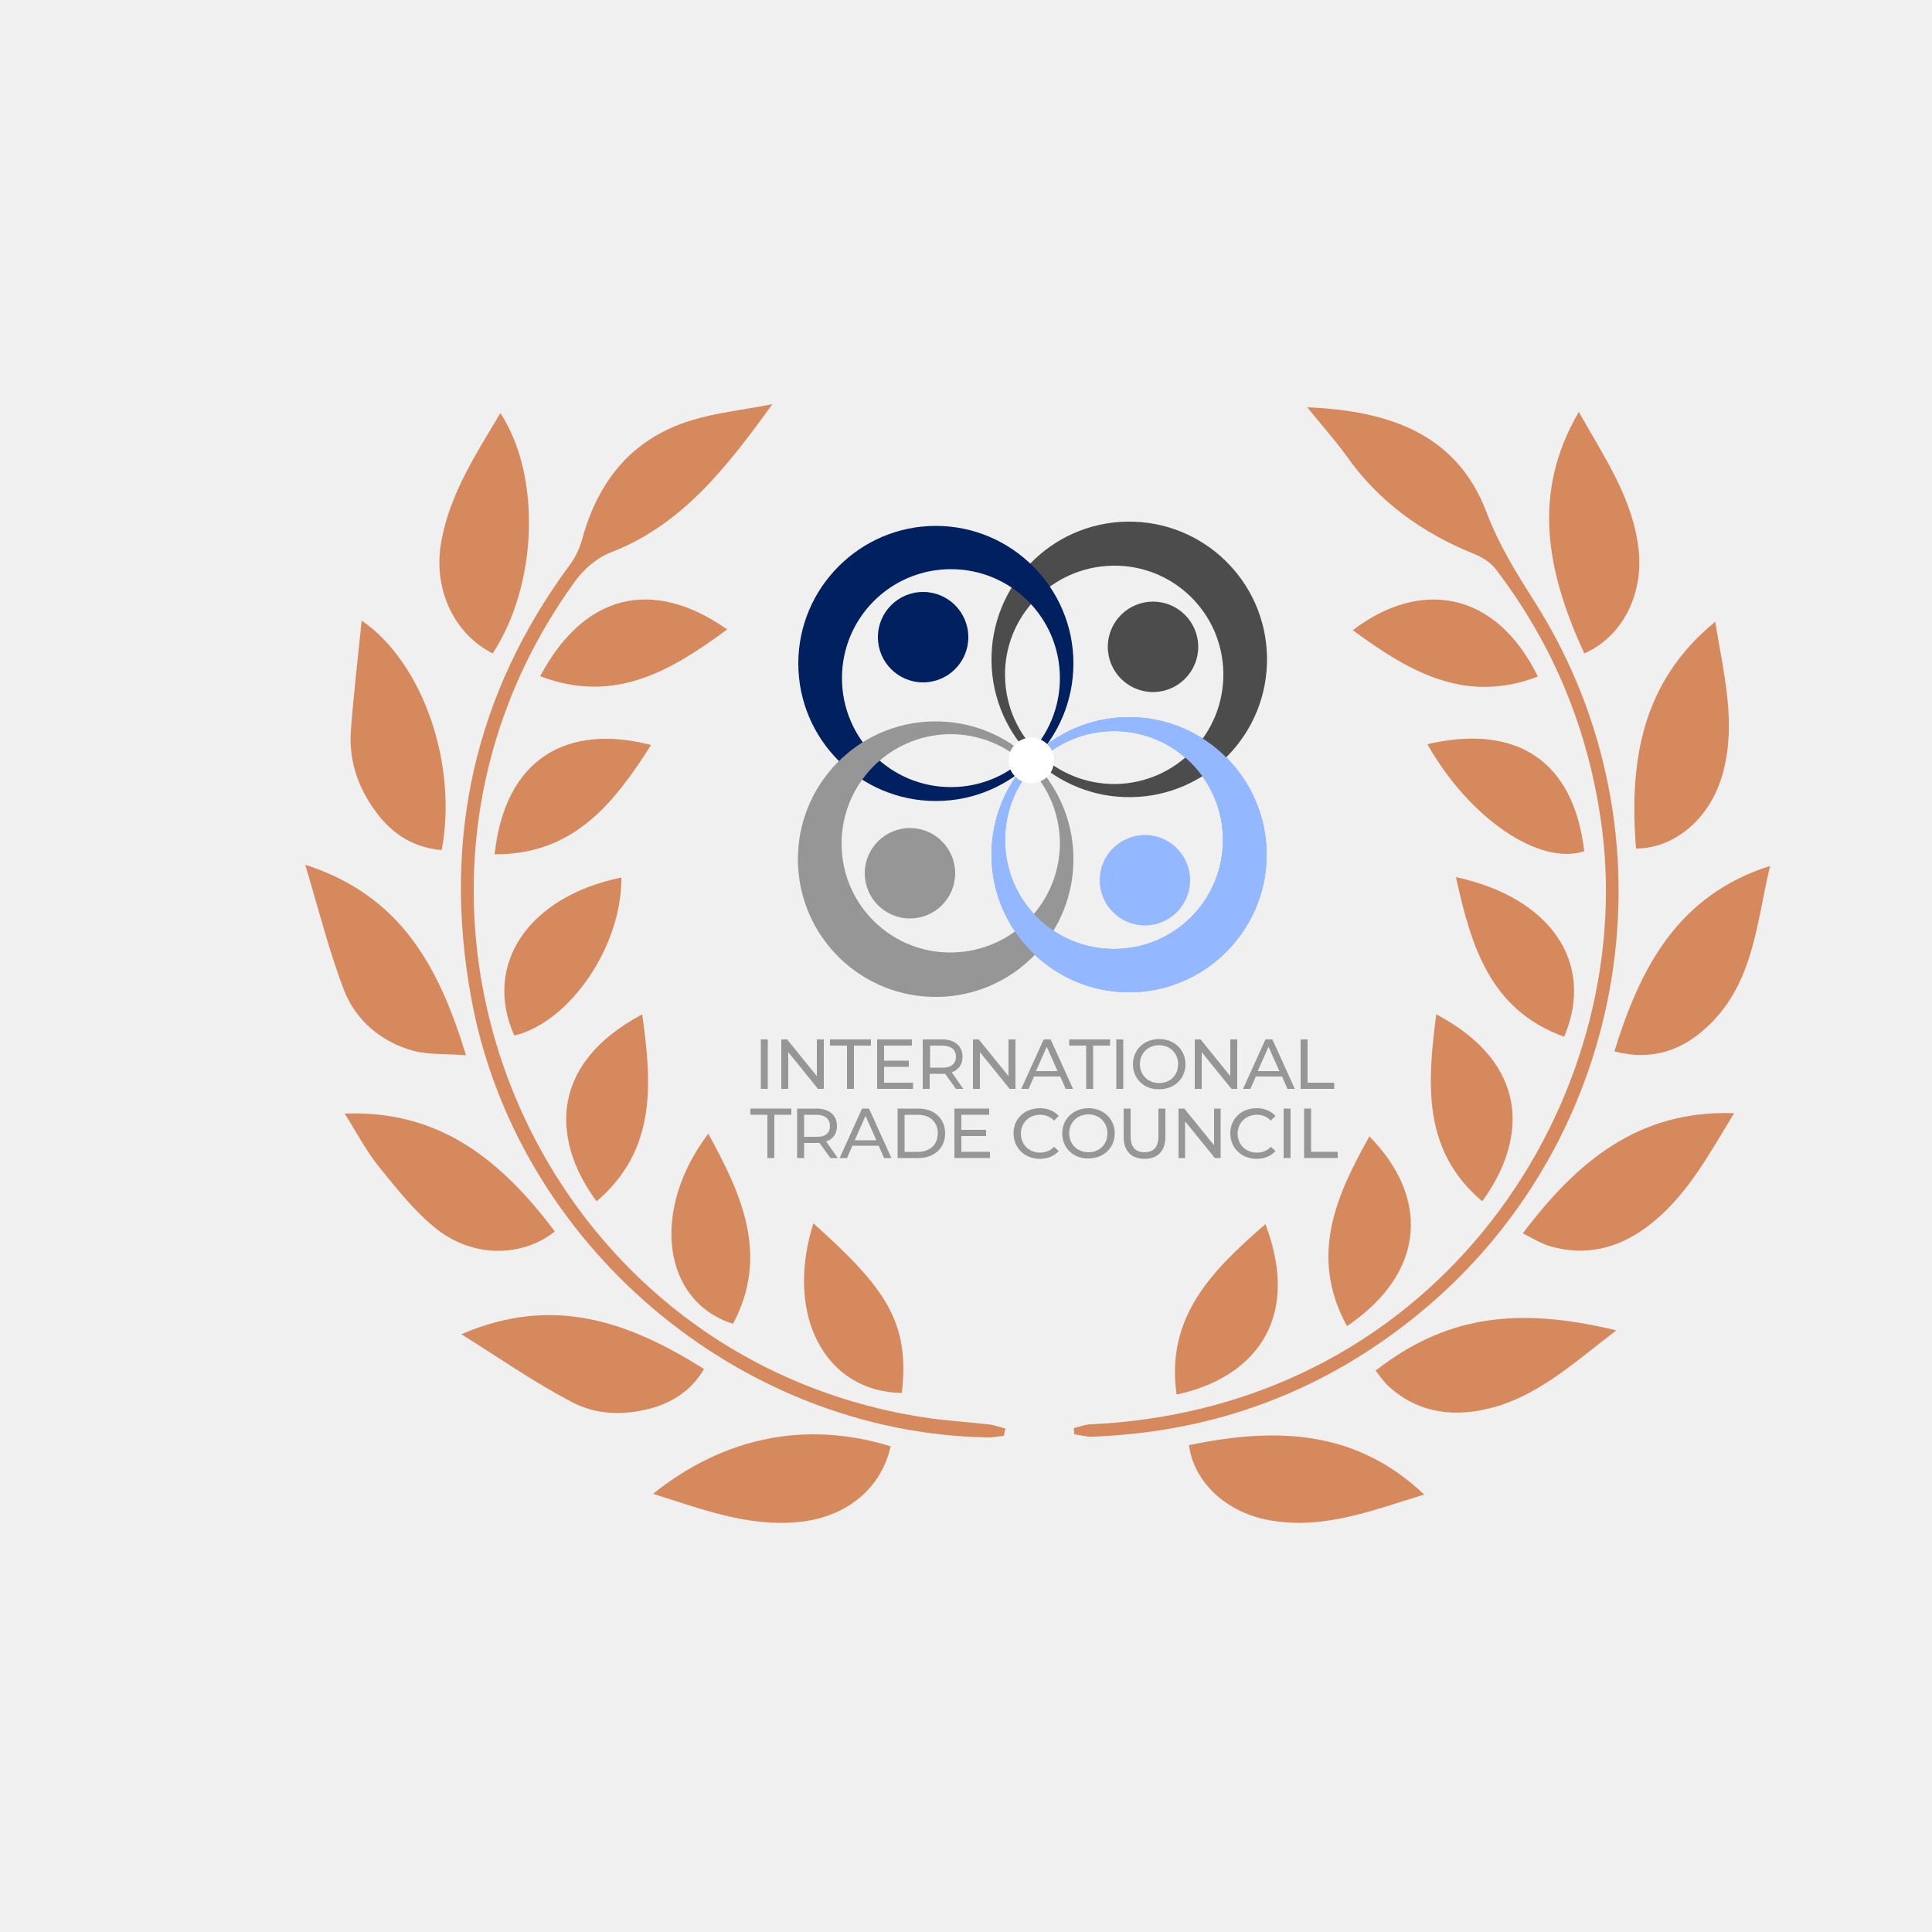
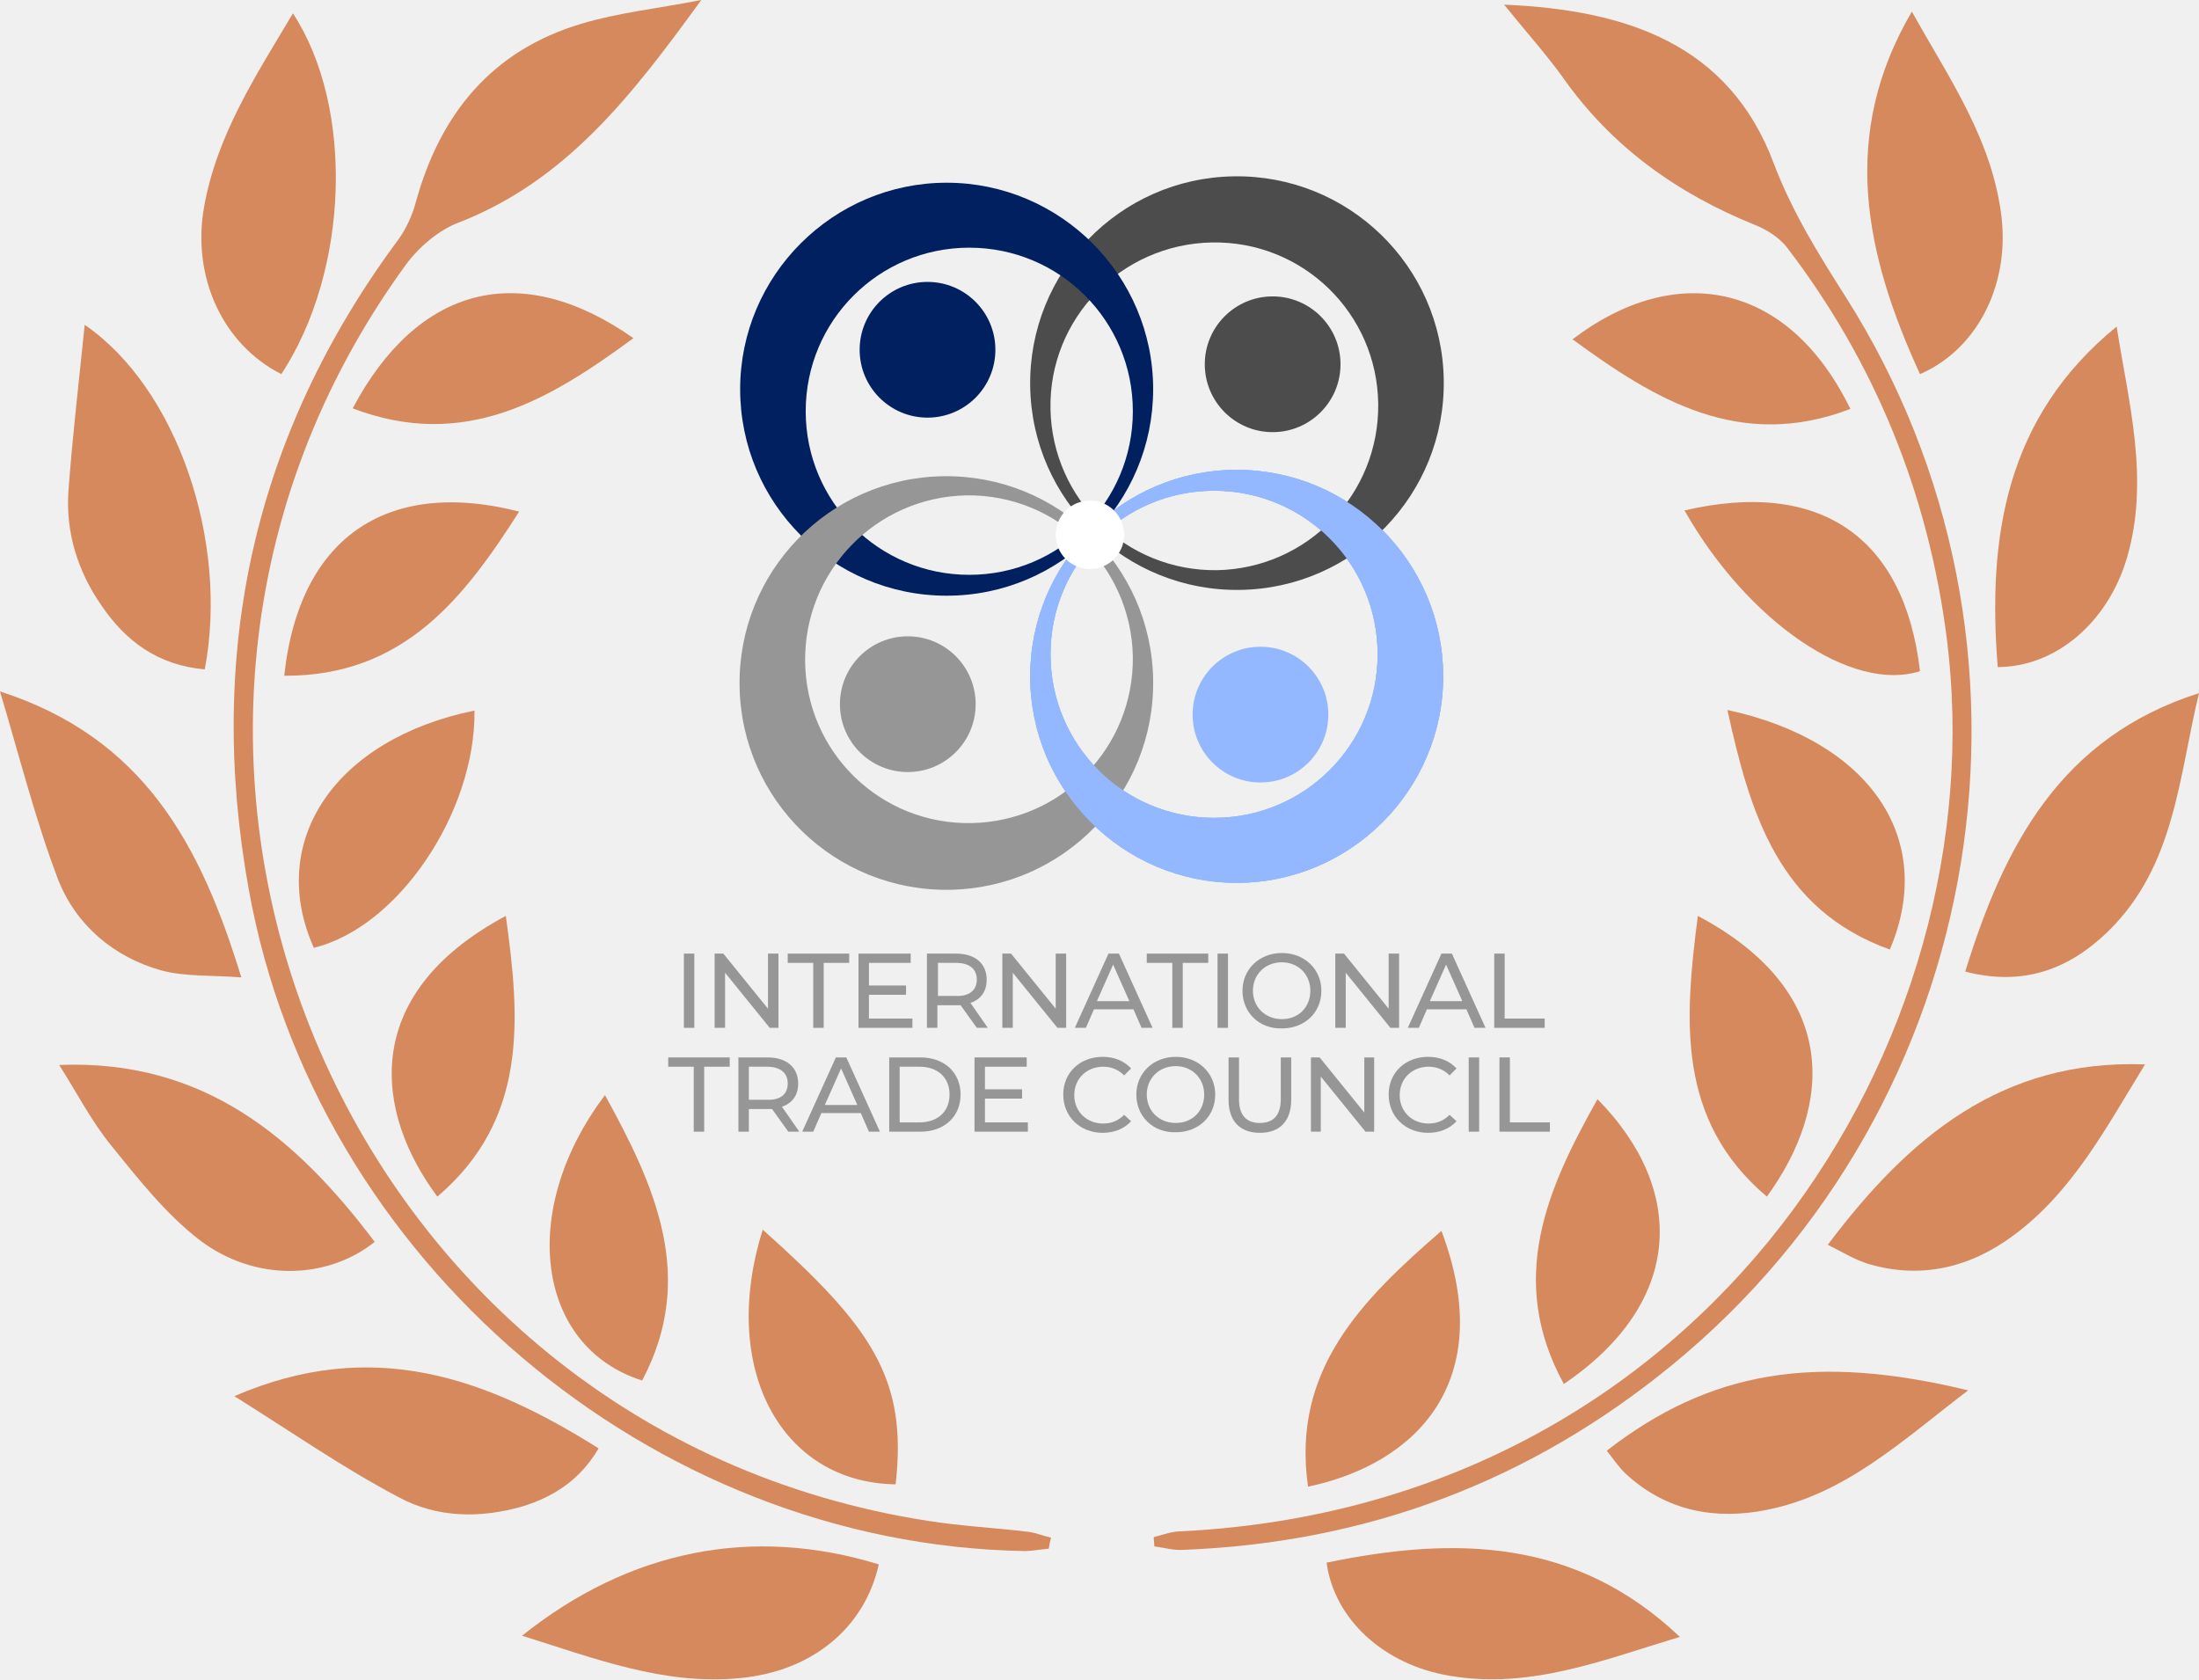
- <svg xmlns="http://www.w3.org/2000/svg" version="1.1" id="Layer_1" x="0px" y="0px" viewBox="0 0 500 500" style="enable-background:new 0 0 500 500;" xml:space="preserve">
+ <svg xmlns="http://www.w3.org/2000/svg" version="1.1" id="Layer_1" x="0px" y="0px" viewBox="0 0 379.1 289.5" style="enable-background:new 0 0 379.1 289.5;" xml:space="preserve">
  <style type="text/css">
	.st0{fill:#D6895D;}
	.st1{fill:#94B8FF;}
	.st2{fill:#4C4C4C;}
	.st3{fill:#002060;}
	.st4{fill:#969696;}
	.st5{fill:#FFFFFF;}
</style>
  <g>
    <g>
-       <path class="st0" d="M259.8,371.6c-1.4,0.1-2.8,0.4-4.2,0.4c-64.4-1.1-122.2-50.1-133.7-114c-7.4-40.8,0.8-78.4,25.7-112    c1.4-1.9,2.5-4.3,3.1-6.6c4.2-15.2,13.1-26.1,28.5-30.7c6.3-1.9,13-2.6,20.7-4.1C188,121,176.6,135.8,158,143    c-3.4,1.3-6.8,4.2-9,7.2c-60.5,83-11.4,200.9,90,216.6c5.7,0.9,11.6,1.2,17.4,1.9c1.3,0.2,2.5,0.7,3.8,1    C260,370.4,259.9,371,259.8,371.6z" />
-       <path class="st0" d="M338.3,105.4c21.1,0.9,38.8,6.8,46.5,27.4c3.2,8.4,7.7,15.6,12.4,23c37.9,59.7,25,139.1-29.9,184.1    c-24.5,20.1-52.7,30.7-84.4,31.9c-1.6,0.1-3.3-0.4-4.9-0.6c0-0.5-0.1-1.1-0.1-1.6c1.6-0.4,3.1-1,4.7-1    c90.9-4.5,140.9-84.6,132-154.1c-3.2-24.8-12.3-47.3-27.5-67.2c-1.3-1.7-3.5-3.1-5.5-3.9c-13.4-5.4-24.8-13.5-33.2-25.5    C345.5,113.9,342.1,110.1,338.3,105.4z" />
-       <path class="st0" d="M443.9,160.9c2.1,13.3,5.7,26.4,1.8,39.8c-3.3,11.3-12.4,18.9-22.3,18.9C421.6,197.1,424.8,176.5,443.9,160.9    z" />
-       <path class="st0" d="M230.5,374.3c-2.4,10.8-11.3,18.4-23.9,19.6c-13.1,1.3-25.1-3.4-37.6-7.3    C187.5,371.8,208.7,367.6,230.5,374.3z" />
-       <path class="st0" d="M119.4,345.3c23.8-10.3,43.4-3.2,62.8,9c-3.1,5.3-7.6,8.3-13.1,10c-7.3,2.1-14.8,2-21.4-1.6    C138.2,357.7,129.3,351.5,119.4,345.3z" />
-       <path class="st0" d="M127.5,169.1c-10.1-5.1-15.5-16.8-13.3-28.9c2.2-12.4,9-22.7,15.3-33.3C140.1,123.1,139.2,151.3,127.5,169.1z    " />
-       <path class="st0" d="M89.2,288.2c25-1,40.9,12.6,54.4,30.5c-8.3,6.6-20.8,6.9-30.3-0.4c-5.8-4.5-10.5-10.5-15.2-16.3    C94.7,297.8,92.2,292.9,89.2,288.2z" />
-       <path class="st0" d="M418.3,344.3c-11.3,8.6-21.1,17.9-34.7,20.6c-8.9,1.8-17.3,0.2-24.2-6.1c-1.3-1.2-2.3-2.7-3.4-4.1    C373.8,340.9,391.9,337.9,418.3,344.3z" />
-       <path class="st0" d="M448.8,288.1c-6.6,10.7-12.4,21.9-22.7,29.5c-7.4,5.5-15.9,7.6-25,4.9c-2.3-0.7-4.4-2-7-3.3    C408.1,300.6,424.1,287.2,448.8,288.1z" />
-       <path class="st0" d="M410,169.1c-9.5-20.7-13.9-41.2-1.4-62.5c6.4,11.5,14,22.2,15.5,35.8C425.3,154.1,419.7,164.9,410,169.1z" />
-       <path class="st0" d="M458.1,224.1c-3.5,14.4-4.1,29.8-15.7,41.1c-6.7,6.5-14.6,9.5-24.6,6.9C424.5,250.4,434.2,231.7,458.1,224.1z    " />
-       <path class="st0" d="M307.7,374c22.2-4.6,43-4.2,60.9,12.8c-13,3.9-25.7,9.1-39.7,6.7C317.5,391.6,309,383.7,307.7,374z" />
-       <path class="st0" d="M79,223.8c24.8,8,34.6,26.4,41.6,49.3c-5.2-0.4-9.7-0.1-13.8-1.2c-8.2-2.3-14.7-7.8-17.8-15.7    C85.1,245.9,82.4,235.2,79,223.8z" />
-       <path class="st0" d="M114.3,220c-8-0.7-13.6-4.8-17.8-11c-4.1-5.9-6.2-12.6-5.7-19.8c0.7-9.4,1.8-18.8,2.8-28.6    C109.5,171.5,118.5,197.9,114.3,220z" />
-       <path class="st0" d="M348.6,343.2c-9.9-18.1-2.8-33.8,5.8-49.1C369.7,309.6,369.4,329.1,348.6,343.2z" />
-       <path class="st0" d="M371.7,262.5c24.5,13,23.4,32.6,11.9,48.4C368,297.7,369.4,280.4,371.7,262.5z" />
-       <path class="st0" d="M128,221.1c2.7-24.9,18.8-33.9,40.5-28.3C159,207.7,148.6,221.2,128,221.1z" />
-       <path class="st0" d="M139.8,175c11.2-21.1,28.9-25.8,48.4-12.1C173.9,173.4,159.2,182.4,139.8,175z" />
-       <path class="st0" d="M398,175.1c-19.1,7.3-33.7-1.6-47.9-12C367.5,149.8,387.1,152.8,398,175.1z" />
-       <path class="st0" d="M376.8,227c24.6,5.3,36.1,22.3,28,41.3C385.6,261.4,380.7,244.8,376.8,227z" />
-       <path class="st0" d="M210.5,316.6c18.7,16.7,25,25.6,22.9,43.9C213.5,360.2,203,340.3,210.5,316.6z" />
-       <path class="st0" d="M166.2,262.5c2.5,17.9,3.8,35.1-11.8,48.4C143.8,296.7,140.6,276.2,166.2,262.5z" />
-       <path class="st0" d="M327.5,316.8c9.8,26-4.4,40.2-23,44.1C301.6,340.7,313.9,328.6,327.5,316.8z" />
-       <path class="st0" d="M369.4,192.6c23.2-5.4,37.9,4.4,40.6,27.7C398.3,224.1,380.3,211.8,369.4,192.6z" />
-       <path class="st0" d="M133.1,268c-8.2-18.4,3.7-36,27.7-40.9C161,244.7,147.6,264.5,133.1,268z" />
-       <path class="st0" d="M183.3,293.4c8.7,15.8,15.8,31.5,6.4,49.2C171.4,336.8,168.3,313.2,183.3,293.4z" />
+       <g>
+         <path class="st0" d="M180.8,267c-1.4,0.1-2.8,0.4-4.2,0.4c-64.4-1.1-122.2-50.1-133.7-114c-7.4-40.8,0.8-78.4,25.7-112     c1.4-1.9,2.5-4.3,3.1-6.6c4.2-15.2,13.1-26.1,28.5-30.7c6.3-1.9,13-2.6,20.7-4.1C109,16.4,97.6,31.2,79,38.4     c-3.4,1.3-6.8,4.2-9,7.2c-60.5,83-11.4,200.9,90,216.6c5.7,0.9,11.6,1.2,17.4,1.9c1.3,0.2,2.5,0.7,3.8,1     C181,265.8,180.9,266.4,180.8,267z" />
+         <path class="st0" d="M259.3,0.8c21.1,0.9,38.8,6.8,46.5,27.4c3.2,8.4,7.7,15.6,12.4,23c37.9,59.7,25,139.1-29.9,184.1     c-24.5,20.1-52.7,30.7-84.4,31.9c-1.6,0.1-3.3-0.4-4.9-0.6c0-0.5-0.1-1.1-0.1-1.6c1.6-0.4,3.1-1,4.7-1     c90.9-4.5,140.9-84.6,132-154.1c-3.2-24.8-12.3-47.3-27.5-67.2c-1.3-1.7-3.5-3.1-5.5-3.9c-13.4-5.4-24.8-13.5-33.2-25.5     C266.5,9.3,263.1,5.5,259.3,0.8z" />
+         <path class="st0" d="M364.9,56.3c2.1,13.3,5.7,26.4,1.8,39.8c-3.3,11.3-12.4,18.9-22.3,18.9C342.6,92.5,345.8,71.9,364.9,56.3z" />
+         <path class="st0" d="M151.5,269.7c-2.4,10.8-11.3,18.4-23.9,19.6c-13.1,1.3-25.1-3.4-37.6-7.3C108.5,267.2,129.7,263,151.5,269.7     z" />
+         <path class="st0" d="M40.4,240.7c23.8-10.3,43.4-3.2,62.8,9c-3.1,5.3-7.6,8.3-13.1,10c-7.3,2.1-14.8,2-21.4-1.6     C59.2,253.1,50.3,246.9,40.4,240.7z" />
+         <path class="st0" d="M48.5,64.5C38.4,59.4,33,47.7,35.2,35.6c2.2-12.4,9-22.7,15.3-33.3C61.1,18.5,60.2,46.7,48.5,64.5z" />
+         <path class="st0" d="M10.2,183.6c25-1,40.9,12.6,54.4,30.5c-8.3,6.6-20.8,6.9-30.3-0.4c-5.8-4.5-10.5-10.5-15.2-16.3     C15.7,193.2,13.2,188.3,10.2,183.6z" />
+         <path class="st0" d="M339.3,239.7c-11.3,8.6-21.1,17.9-34.7,20.6c-8.9,1.8-17.3,0.2-24.2-6.1c-1.3-1.2-2.3-2.7-3.4-4.1     C294.8,236.3,312.9,233.3,339.3,239.7z" />
+         <path class="st0" d="M369.8,183.5c-6.6,10.7-12.4,21.9-22.7,29.5c-7.4,5.5-15.9,7.6-25,4.9c-2.3-0.7-4.4-2-7-3.3     C329.1,196,345.1,182.6,369.8,183.5z" />
+         <path class="st0" d="M331,64.5c-9.5-20.7-13.9-41.2-1.4-62.5c6.4,11.5,14,22.2,15.5,35.8C346.3,49.5,340.7,60.3,331,64.5z" />
+         <path class="st0" d="M379.1,119.5c-3.5,14.4-4.1,29.8-15.7,41.1c-6.7,6.5-14.6,9.5-24.6,6.9C345.5,145.8,355.2,127.1,379.1,119.5     z" />
+         <path class="st0" d="M228.7,269.4c22.2-4.6,43-4.2,60.9,12.8c-13,3.9-25.7,9.1-39.7,6.7C238.5,287,230,279.1,228.7,269.4z" />
+         <path class="st0" d="M0,119.2c24.8,8,34.6,26.4,41.6,49.3c-5.2-0.4-9.7-0.1-13.8-1.2c-8.2-2.3-14.7-7.8-17.8-15.7     C6.1,141.3,3.4,130.6,0,119.2z" />
+         <path class="st0" d="M35.3,115.4c-8-0.7-13.6-4.8-17.8-11c-4.1-5.9-6.2-12.6-5.7-19.8c0.7-9.4,1.8-18.8,2.8-28.6     C30.5,66.9,39.5,93.3,35.3,115.4z" />
+         <path class="st0" d="M269.6,238.6c-9.9-18.1-2.8-33.8,5.8-49.1C290.7,205,290.4,224.5,269.6,238.6z" />
+         <path class="st0" d="M292.7,157.9c24.5,13,23.4,32.6,11.9,48.4C289,193.1,290.4,175.8,292.7,157.9z" />
+         <path class="st0" d="M49,116.5c2.7-24.9,18.8-33.9,40.5-28.3C80,103.1,69.6,116.6,49,116.5z" />
+         <path class="st0" d="M60.8,70.4C72,49.3,89.7,44.6,109.2,58.3C94.9,68.8,80.2,77.8,60.8,70.4z" />
+         <path class="st0" d="M319,70.5c-19.1,7.3-33.7-1.6-47.9-12C288.5,45.2,308.1,48.2,319,70.5z" />
+         <path class="st0" d="M297.8,122.4c24.6,5.3,36.1,22.3,28,41.3C306.6,156.8,301.7,140.2,297.8,122.4z" />
+         <path class="st0" d="M131.5,212c18.7,16.7,25,25.6,22.9,43.9C134.5,255.6,124,235.7,131.5,212z" />
+         <path class="st0" d="M87.2,157.9c2.5,17.9,3.8,35.1-11.8,48.4C64.8,192.1,61.6,171.6,87.2,157.9z" />
+         <path class="st0" d="M248.5,212.2c9.8,26-4.4,40.2-23,44.1C222.6,236.1,234.9,224,248.5,212.2z" />
+         <path class="st0" d="M290.4,88c23.2-5.4,37.9,4.4,40.6,27.7C319.3,119.5,301.3,107.2,290.4,88z" />
+         <path class="st0" d="M54.1,163.4c-8.2-18.4,3.7-36,27.7-40.9C82,140.1,68.6,159.9,54.1,163.4z" />
+         <path class="st0" d="M104.3,188.8c8.7,15.8,15.8,31.5,6.4,49.2C92.4,232.2,89.3,208.6,104.3,188.8z" />
+       </g>
+     </g>
+     <path class="st1" d="M213.2,81c-19.7,0-35.6,16-35.6,35.6s16,35.6,35.6,35.6s35.6-16,35.6-35.6S232.9,81,213.2,81z M209.3,141   c-15.6,0-28.2-12.6-28.2-28.2s12.6-28.2,28.2-28.2s28.2,12.6,28.2,28.2S224.9,141,209.3,141z" />
+     <path class="st1" d="M213.2,81c-19.7,0-35.6,16-35.6,35.6s16,35.6,35.6,35.6s35.6-16,35.6-35.6S232.9,81,213.2,81z M209.3,141   c-15.6,0-28.2-12.6-28.2-28.2s12.6-28.2,28.2-28.2s28.2,12.6,28.2,28.2S224.9,141,209.3,141z" />
+     <path class="st2" d="M177.6,66.6c0.3,19.7,16.5,35.4,36.2,35.1c19.7-0.3,35.4-16.5,35.1-36.2s-16.5-35.4-36.2-35.1   C193,30.7,177.3,46.9,177.6,66.6z M237.6,69.6c0.2,15.6-12.2,28.4-27.8,28.7c-15.6,0.2-28.4-12.2-28.7-27.8s12.2-28.4,27.8-28.7   C224.6,41.5,237.4,54,237.6,69.6z" />
+     <circle class="st2" cx="219.4" cy="62.8" r="11.7" />
+     <path class="st3" d="M163.2,102.7c19.7,0,35.6-16,35.6-35.6s-16-35.6-35.6-35.6s-35.6,16-35.6,35.6S143.5,102.7,163.2,102.7z    M167.1,42.7c15.6,0,28.2,12.6,28.2,28.2s-12.6,28.2-28.2,28.2s-28.2-12.6-28.2-28.2S151.5,42.7,167.1,42.7z" />
+     <path class="st4" d="M198.8,117.2c-0.3-19.7-16.5-35.4-36.2-35.1c-19.7,0.3-35.4,16.5-35.1,36.2c0.3,19.7,16.5,35.4,36.2,35.1   C183.4,153.1,199.1,136.9,198.8,117.2z M138.8,114.1c-0.2-15.6,12.2-28.4,27.8-28.7c15.6-0.2,28.4,12.2,28.7,27.8   c0.2,15.6-12.2,28.4-27.8,28.7C151.8,142.2,139,129.7,138.8,114.1z" />
+     <circle class="st3" cx="159.9" cy="60.3" r="11.7" />
+     <circle class="st4" cx="156.5" cy="121.4" r="11.7" />
+     <path class="st1" d="M213.2,81c-19.7,0-35.6,16-35.6,35.6s16,35.6,35.6,35.6s35.6-16,35.6-35.6S232.9,81,213.2,81z M209.3,141   c-15.6,0-28.2-12.6-28.2-28.2s12.6-28.2,28.2-28.2s28.2,12.6,28.2,28.2S224.9,141,209.3,141z" />
+     <circle class="st1" cx="217.3" cy="123.2" r="11.7" />
+     <circle class="st5" cx="187.9" cy="92.2" r="5.9" />
+     <g>
+       <path class="st4" d="M117.9,164.4h1.8v12.8h-1.8V164.4z" />
+       <path class="st4" d="M134.2,164.4v12.8h-1.5l-7.7-9.5v9.5h-1.8v-12.8h1.5l7.7,9.5v-9.5H134.2z" />
+       <path class="st4" d="M140.2,166h-4.4v-1.6h10.6v1.6H142v11.2h-1.8V166z" />
+       <path class="st4" d="M157.3,175.6v1.6H148v-12.8h9v1.6h-7.2v3.9h6.4v1.6h-6.4v4.1H157.3z" />
+       <path class="st4" d="M168.4,177.2l-2.8-3.9c-0.3,0-0.5,0-0.8,0h-3.2v3.9h-1.8v-12.8h5c3.3,0,5.3,1.7,5.3,4.5c0,2-1,3.4-2.8,4    l3,4.3H168.4z M168.4,168.9c0-1.8-1.2-2.9-3.6-2.9h-3.1v5.7h3.1C167.1,171.8,168.4,170.7,168.4,168.9z" />
+       <path class="st4" d="M183.8,164.4v12.8h-1.5l-7.7-9.5v9.5h-1.8v-12.8h1.5l7.7,9.5v-9.5H183.8z" />
+       <path class="st4" d="M195.4,174h-6.8l-1.4,3.2h-1.9l5.8-12.8h1.8l5.8,12.8h-1.9L195.4,174z M194.7,172.6l-2.8-6.3l-2.8,6.3H194.7z    " />
+       <path class="st4" d="M202.1,166h-4.4v-1.6h10.6v1.6h-4.4v11.2h-1.8L202.1,166L202.1,166z" />
+       <path class="st4" d="M209.9,164.4h1.8v12.8h-1.8V164.4z" />
+       <path class="st4" d="M214.2,170.8c0-3.7,2.9-6.5,6.8-6.5s6.8,2.8,6.8,6.5c0,3.8-2.9,6.5-6.8,6.5    C217.1,177.4,214.2,174.6,214.2,170.8z M225.9,170.8c0-2.8-2.1-4.9-4.9-4.9c-2.9,0-5,2.1-5,4.9s2.1,4.9,5,4.9    C223.8,175.7,225.9,173.7,225.9,170.8z" />
+       <path class="st4" d="M241.2,164.4v12.8h-1.5l-7.7-9.5v9.5h-1.8v-12.8h1.5l7.7,9.5v-9.5H241.2z" />
+       <path class="st4" d="M252.8,174H246l-1.4,3.2h-1.9l5.8-12.8h1.8l5.8,12.8h-1.9L252.8,174z M252.1,172.6l-2.8-6.3l-2.8,6.3H252.1z" />
+       <path class="st4" d="M257.6,164.4h1.8v11.2h6.9v1.6h-8.7L257.6,164.4L257.6,164.4z" />
+       <path class="st4" d="M119.6,183.9h-4.4v-1.6h10.6v1.6h-4.4v11.2h-1.8L119.6,183.9L119.6,183.9z" />
+       <path class="st4" d="M135.9,195.1l-2.8-3.9c-0.3,0-0.5,0-0.8,0h-3.2v3.9h-1.8v-12.8h5c3.3,0,5.3,1.7,5.3,4.5c0,2-1,3.4-2.8,4    l3,4.3H135.9z M135.8,186.8c0-1.8-1.2-2.9-3.6-2.9h-3.1v5.7h3.1C134.6,189.7,135.8,188.6,135.8,186.8z" />
+       <path class="st4" d="M148.4,191.9h-6.8l-1.4,3.2h-1.9l5.8-12.8h1.8l5.8,12.8h-1.9L148.4,191.9z M147.8,190.5l-2.8-6.3l-2.8,6.3    H147.8z" />
+       <path class="st4" d="M153.3,182.3h5.4c4.1,0,6.9,2.6,6.9,6.4s-2.8,6.4-6.9,6.4h-5.4V182.3z M158.5,193.5c3.2,0,5.2-1.9,5.2-4.8    s-2-4.8-5.2-4.8h-3.4v9.6L158.5,193.5L158.5,193.5z" />
+       <path class="st4" d="M177.2,193.5v1.6H168v-12.8h9v1.6h-7.2v3.9h6.4v1.6h-6.4v4.1L177.2,193.5L177.2,193.5z" />
+       <path class="st4" d="M183.3,188.7c0-3.8,2.9-6.5,6.8-6.5c2,0,3.7,0.7,4.9,2l-1.2,1.2c-1-1-2.2-1.5-3.6-1.5c-2.9,0-5,2.1-5,4.9    s2.1,4.9,5,4.9c1.4,0,2.6-0.5,3.6-1.5l1.2,1.1c-1.2,1.3-2.9,2-4.9,2C186.2,195.3,183.3,192.5,183.3,188.7z" />
+       <path class="st4" d="M195.9,188.7c0-3.7,2.9-6.5,6.8-6.5s6.8,2.8,6.8,6.5c0,3.8-2.9,6.5-6.8,6.5    C198.8,195.3,195.9,192.5,195.9,188.7z M207.6,188.7c0-2.8-2.1-4.9-4.9-4.9c-2.9,0-5,2.1-5,4.9s2.1,4.9,5,4.9    C205.5,193.6,207.6,191.6,207.6,188.7z" />
+       <path class="st4" d="M211.8,189.6v-7.3h1.8v7.2c0,2.8,1.3,4.1,3.6,4.1c2.3,0,3.6-1.3,3.6-4.1v-7.2h1.8v7.3c0,3.7-2,5.7-5.4,5.7    C213.8,195.3,211.8,193.3,211.8,189.6z" />
+       <path class="st4" d="M236.9,182.3v12.8h-1.5l-7.7-9.5v9.5H226v-12.8h1.5l7.7,9.5v-9.5H236.9z" />
+       <path class="st4" d="M239.4,188.7c0-3.8,2.9-6.5,6.8-6.5c2,0,3.7,0.7,4.9,2l-1.2,1.2c-1-1-2.2-1.5-3.6-1.5c-2.9,0-5,2.1-5,4.9    s2.1,4.9,5,4.9c1.4,0,2.6-0.5,3.6-1.5l1.2,1.1c-1.2,1.3-2.9,2-4.9,2C242.3,195.3,239.4,192.5,239.4,188.7z" />
+       <path class="st4" d="M253.2,182.3h1.8v12.8h-1.8V182.3z" />
+       <path class="st4" d="M258.5,182.3h1.8v11.2h6.9v1.6h-8.7L258.5,182.3L258.5,182.3z" />
    </g>
  </g>
-   <path class="st1" d="M292.2,185.6c-19.7,0-35.6,16-35.6,35.6s16,35.6,35.6,35.6s35.6-16,35.6-35.6S311.9,185.6,292.2,185.6z   M288.3,245.6c-15.6,0-28.2-12.6-28.2-28.2s12.6-28.2,28.2-28.2s28.2,12.6,28.2,28.2S303.9,245.6,288.3,245.6z" />
-   <path class="st1" d="M292.2,185.6c-19.7,0-35.6,16-35.6,35.6s16,35.6,35.6,35.6s35.6-16,35.6-35.6S311.9,185.6,292.2,185.6z   M288.3,245.6c-15.6,0-28.2-12.6-28.2-28.2s12.6-28.2,28.2-28.2s28.2,12.6,28.2,28.2S303.9,245.6,288.3,245.6z" />
-   <path class="st2" d="M256.6,171.2c0.3,19.7,16.5,35.4,36.2,35.1c19.7-0.3,35.4-16.5,35.1-36.2s-16.5-35.4-36.2-35.1  C272,135.3,256.3,151.5,256.6,171.2z M316.6,174.2c0.2,15.6-12.2,28.4-27.8,28.7c-15.6,0.2-28.4-12.2-28.7-27.8s12.2-28.4,27.8-28.7  C303.6,146.1,316.4,158.6,316.6,174.2z" />
-   <circle class="st2" cx="298.4" cy="167.4" r="11.7" />
-   <path class="st3" d="M242.2,207.3c19.7,0,35.6-16,35.6-35.6s-16-35.6-35.6-35.6s-35.6,16-35.6,35.6S222.5,207.3,242.2,207.3z   M246.1,147.3c15.6,0,28.2,12.6,28.2,28.2s-12.6,28.2-28.2,28.2s-28.2-12.6-28.2-28.2S230.5,147.3,246.1,147.3z" />
-   <path class="st4" d="M277.8,221.8c-0.3-19.7-16.5-35.4-36.2-35.1c-19.7,0.3-35.4,16.5-35.1,36.2c0.3,19.7,16.5,35.4,36.2,35.1  C262.4,257.7,278.1,241.5,277.8,221.8z M217.8,218.7c-0.2-15.6,12.2-28.4,27.8-28.7c15.6-0.2,28.4,12.2,28.7,27.8  c0.2,15.6-12.2,28.4-27.8,28.7C230.8,246.8,218,234.3,217.8,218.7z" />
-   <circle class="st3" cx="238.9" cy="164.9" r="11.7" />
-   <circle class="st4" cx="235.5" cy="226" r="11.7" />
-   <path class="st1" d="M292.2,185.6c-19.7,0-35.6,16-35.6,35.6s16,35.6,35.6,35.6s35.6-16,35.6-35.6S311.9,185.6,292.2,185.6z   M288.3,245.6c-15.6,0-28.2-12.6-28.2-28.2s12.6-28.2,28.2-28.2s28.2,12.6,28.2,28.2S303.9,245.6,288.3,245.6z" />
-   <circle class="st1" cx="296.3" cy="227.8" r="11.7" />
-   <circle class="st5" cx="266.9" cy="196.8" r="5.9" />
-   <g>
-     <path class="st4" d="M196.9,269h1.8v12.8h-1.8V269z" />
-     <path class="st4" d="M213.2,269v12.8h-1.5l-7.7-9.5v9.5h-1.8V269h1.5l7.7,9.5V269H213.2z" />
-     <path class="st4" d="M219.2,270.6h-4.4V269h10.6v1.6H221v11.2h-1.8V270.6z" />
-     <path class="st4" d="M236.3,280.2v1.6H227V269h9v1.6h-7.2v3.9h6.4v1.6h-6.4v4.1H236.3z" />
-     <path class="st4" d="M247.4,281.8l-2.8-3.9c-0.3,0-0.5,0-0.8,0h-3.2v3.9h-1.8V269h5c3.3,0,5.3,1.7,5.3,4.5c0,2-1,3.4-2.8,4l3,4.3   H247.4z M247.4,273.5c0-1.8-1.2-2.9-3.6-2.9h-3.1v5.7h3.1C246.1,276.4,247.4,275.3,247.4,273.5z" />
-     <path class="st4" d="M262.8,269v12.8h-1.5l-7.7-9.5v9.5h-1.8V269h1.5l7.7,9.5V269H262.8z" />
-     <path class="st4" d="M274.4,278.6h-6.8l-1.4,3.2h-1.9l5.8-12.8h1.8l5.8,12.8h-1.9L274.4,278.6z M273.7,277.2l-2.8-6.3l-2.8,6.3   H273.7z" />
-     <path class="st4" d="M281.1,270.6h-4.4V269h10.6v1.6h-4.4v11.2h-1.8V270.6z" />
-     <path class="st4" d="M288.9,269h1.8v12.8h-1.8V269z" />
-     <path class="st4" d="M293.2,275.4c0-3.7,2.9-6.5,6.8-6.5c3.9,0,6.8,2.8,6.8,6.5c0,3.8-2.9,6.5-6.8,6.5   C296.1,282,293.2,279.2,293.2,275.4z M304.9,275.4c0-2.8-2.1-4.9-4.9-4.9c-2.9,0-5,2.1-5,4.9c0,2.8,2.1,4.9,5,4.9   C302.8,280.3,304.9,278.3,304.9,275.4z" />
-     <path class="st4" d="M320.2,269v12.8h-1.5l-7.7-9.5v9.5h-1.8V269h1.5l7.7,9.5V269H320.2z" />
-     <path class="st4" d="M331.8,278.6H325l-1.4,3.2h-1.9l5.8-12.8h1.8l5.8,12.8h-1.9L331.8,278.6z M331.1,277.2l-2.8-6.3l-2.8,6.3   H331.1z" />
-     <path class="st4" d="M336.6,269h1.8v11.2h6.9v1.6h-8.7V269z" />
-     <path class="st4" d="M198.6,288.5h-4.4v-1.6h10.6v1.6h-4.4v11.2h-1.8V288.5z" />
-     <path class="st4" d="M214.9,299.7l-2.8-3.9c-0.3,0-0.5,0-0.8,0h-3.2v3.9h-1.8v-12.8h5c3.3,0,5.3,1.7,5.3,4.5c0,2-1,3.4-2.8,4l3,4.3   H214.9z M214.8,291.4c0-1.8-1.2-2.9-3.6-2.9h-3.1v5.7h3.1C213.6,294.3,214.8,293.2,214.8,291.4z" />
-     <path class="st4" d="M227.4,296.5h-6.8l-1.4,3.2h-1.9l5.8-12.8h1.8l5.8,12.8h-1.9L227.4,296.5z M226.8,295.1l-2.8-6.3l-2.8,6.3   H226.8z" />
-     <path class="st4" d="M232.3,286.9h5.4c4.1,0,6.9,2.6,6.9,6.4s-2.8,6.4-6.9,6.4h-5.4V286.9z M237.5,298.1c3.2,0,5.2-1.9,5.2-4.8   s-2-4.8-5.2-4.8h-3.4v9.6H237.5z" />
-     <path class="st4" d="M256.2,298.1v1.6H247v-12.8h9v1.6h-7.2v3.9h6.4v1.6h-6.4v4.1H256.2z" />
-     <path class="st4" d="M262.3,293.3c0-3.8,2.9-6.5,6.8-6.5c2,0,3.7,0.7,4.9,2l-1.2,1.2c-1-1-2.2-1.5-3.6-1.5c-2.9,0-5,2.1-5,4.9   c0,2.8,2.1,4.9,5,4.9c1.4,0,2.6-0.5,3.6-1.5l1.2,1.1c-1.2,1.3-2.9,2-4.9,2C265.2,299.9,262.3,297.1,262.3,293.3z" />
-     <path class="st4" d="M274.9,293.3c0-3.7,2.9-6.5,6.8-6.5c3.9,0,6.8,2.8,6.8,6.5c0,3.8-2.9,6.5-6.8,6.5   C277.8,299.9,274.9,297.1,274.9,293.3z M286.6,293.3c0-2.8-2.1-4.9-4.9-4.9c-2.9,0-5,2.1-5,4.9c0,2.8,2.1,4.9,5,4.9   C284.5,298.2,286.6,296.2,286.6,293.3z" />
-     <path class="st4" d="M290.8,294.2v-7.3h1.8v7.2c0,2.8,1.3,4.1,3.6,4.1c2.3,0,3.6-1.3,3.6-4.1v-7.2h1.8v7.3c0,3.7-2,5.7-5.4,5.7   C292.8,299.9,290.8,297.9,290.8,294.2z" />
-     <path class="st4" d="M315.9,286.9v12.8h-1.5l-7.7-9.5v9.5H305v-12.8h1.5l7.7,9.5v-9.5H315.9z" />
-     <path class="st4" d="M318.4,293.3c0-3.8,2.9-6.5,6.8-6.5c2,0,3.7,0.7,4.9,2l-1.2,1.2c-1-1-2.2-1.5-3.6-1.5c-2.9,0-5,2.1-5,4.9   c0,2.8,2.1,4.9,5,4.9c1.4,0,2.6-0.5,3.6-1.5l1.2,1.1c-1.2,1.3-2.9,2-4.9,2C321.3,299.9,318.4,297.1,318.4,293.3z" />
-     <path class="st4" d="M332.2,286.9h1.8v12.8h-1.8V286.9z" />
-     <path class="st4" d="M337.5,286.9h1.8v11.2h6.9v1.6h-8.7V286.9z" />
-   </g>
</svg>
